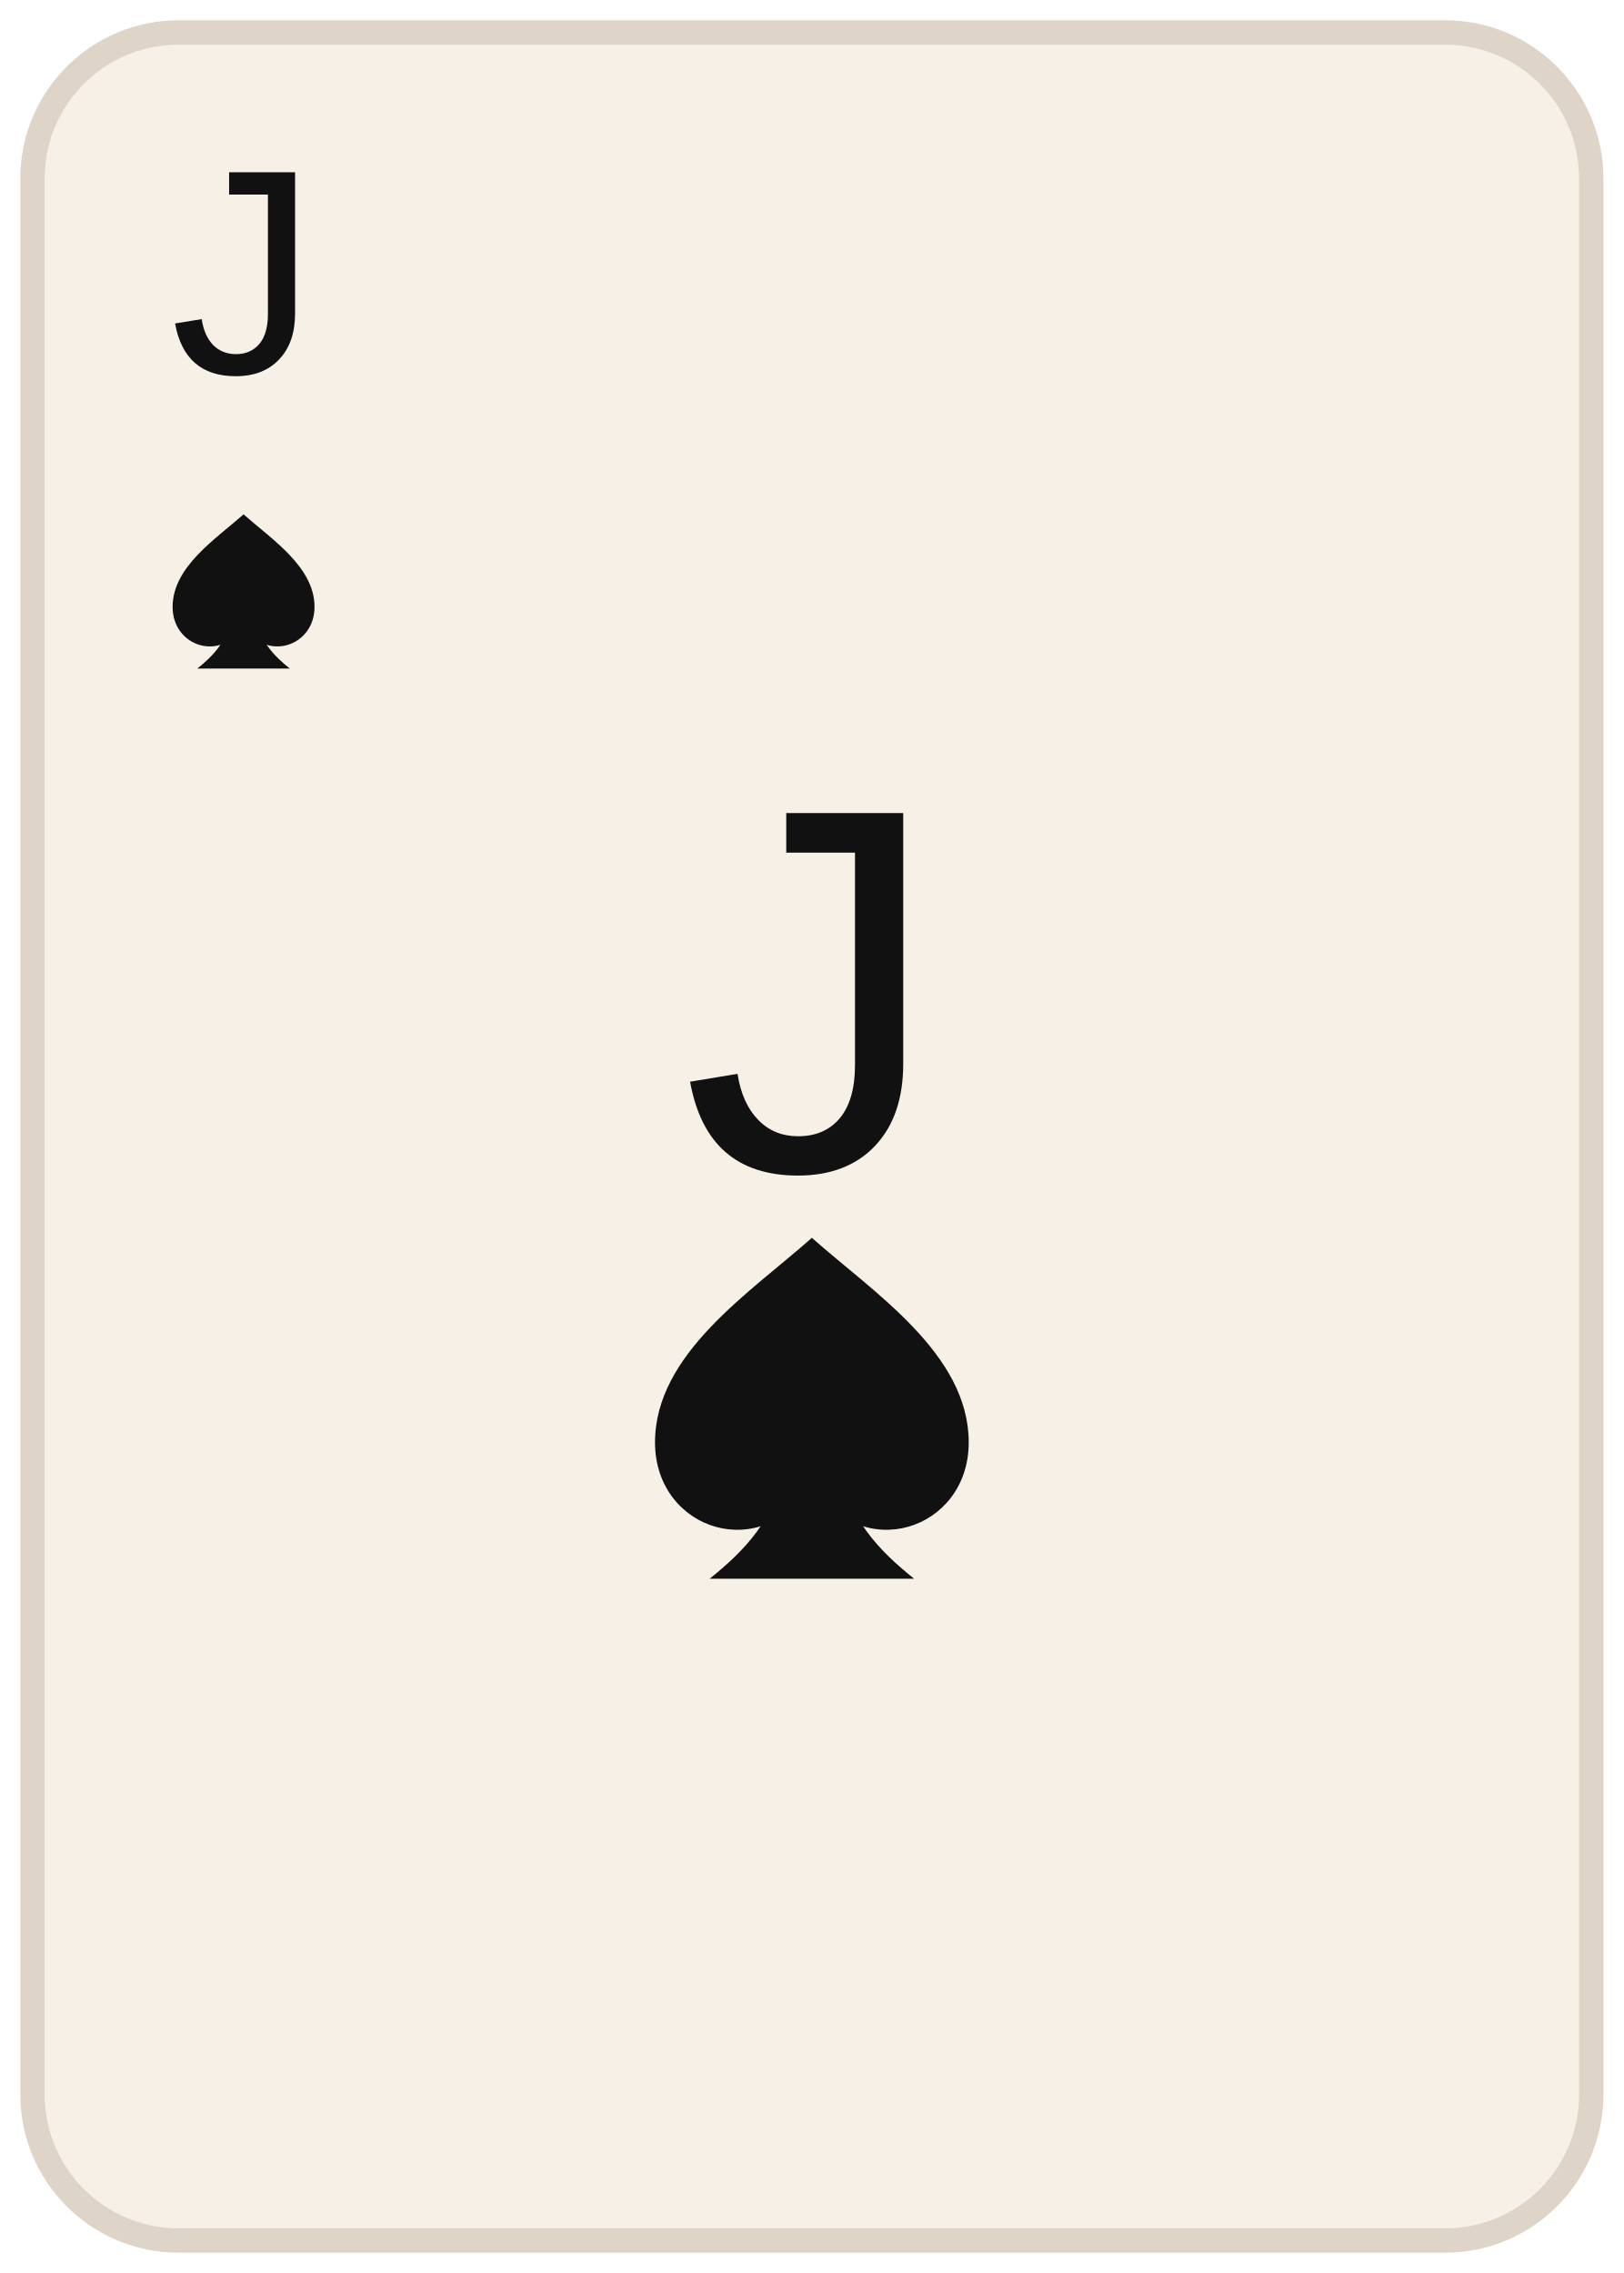
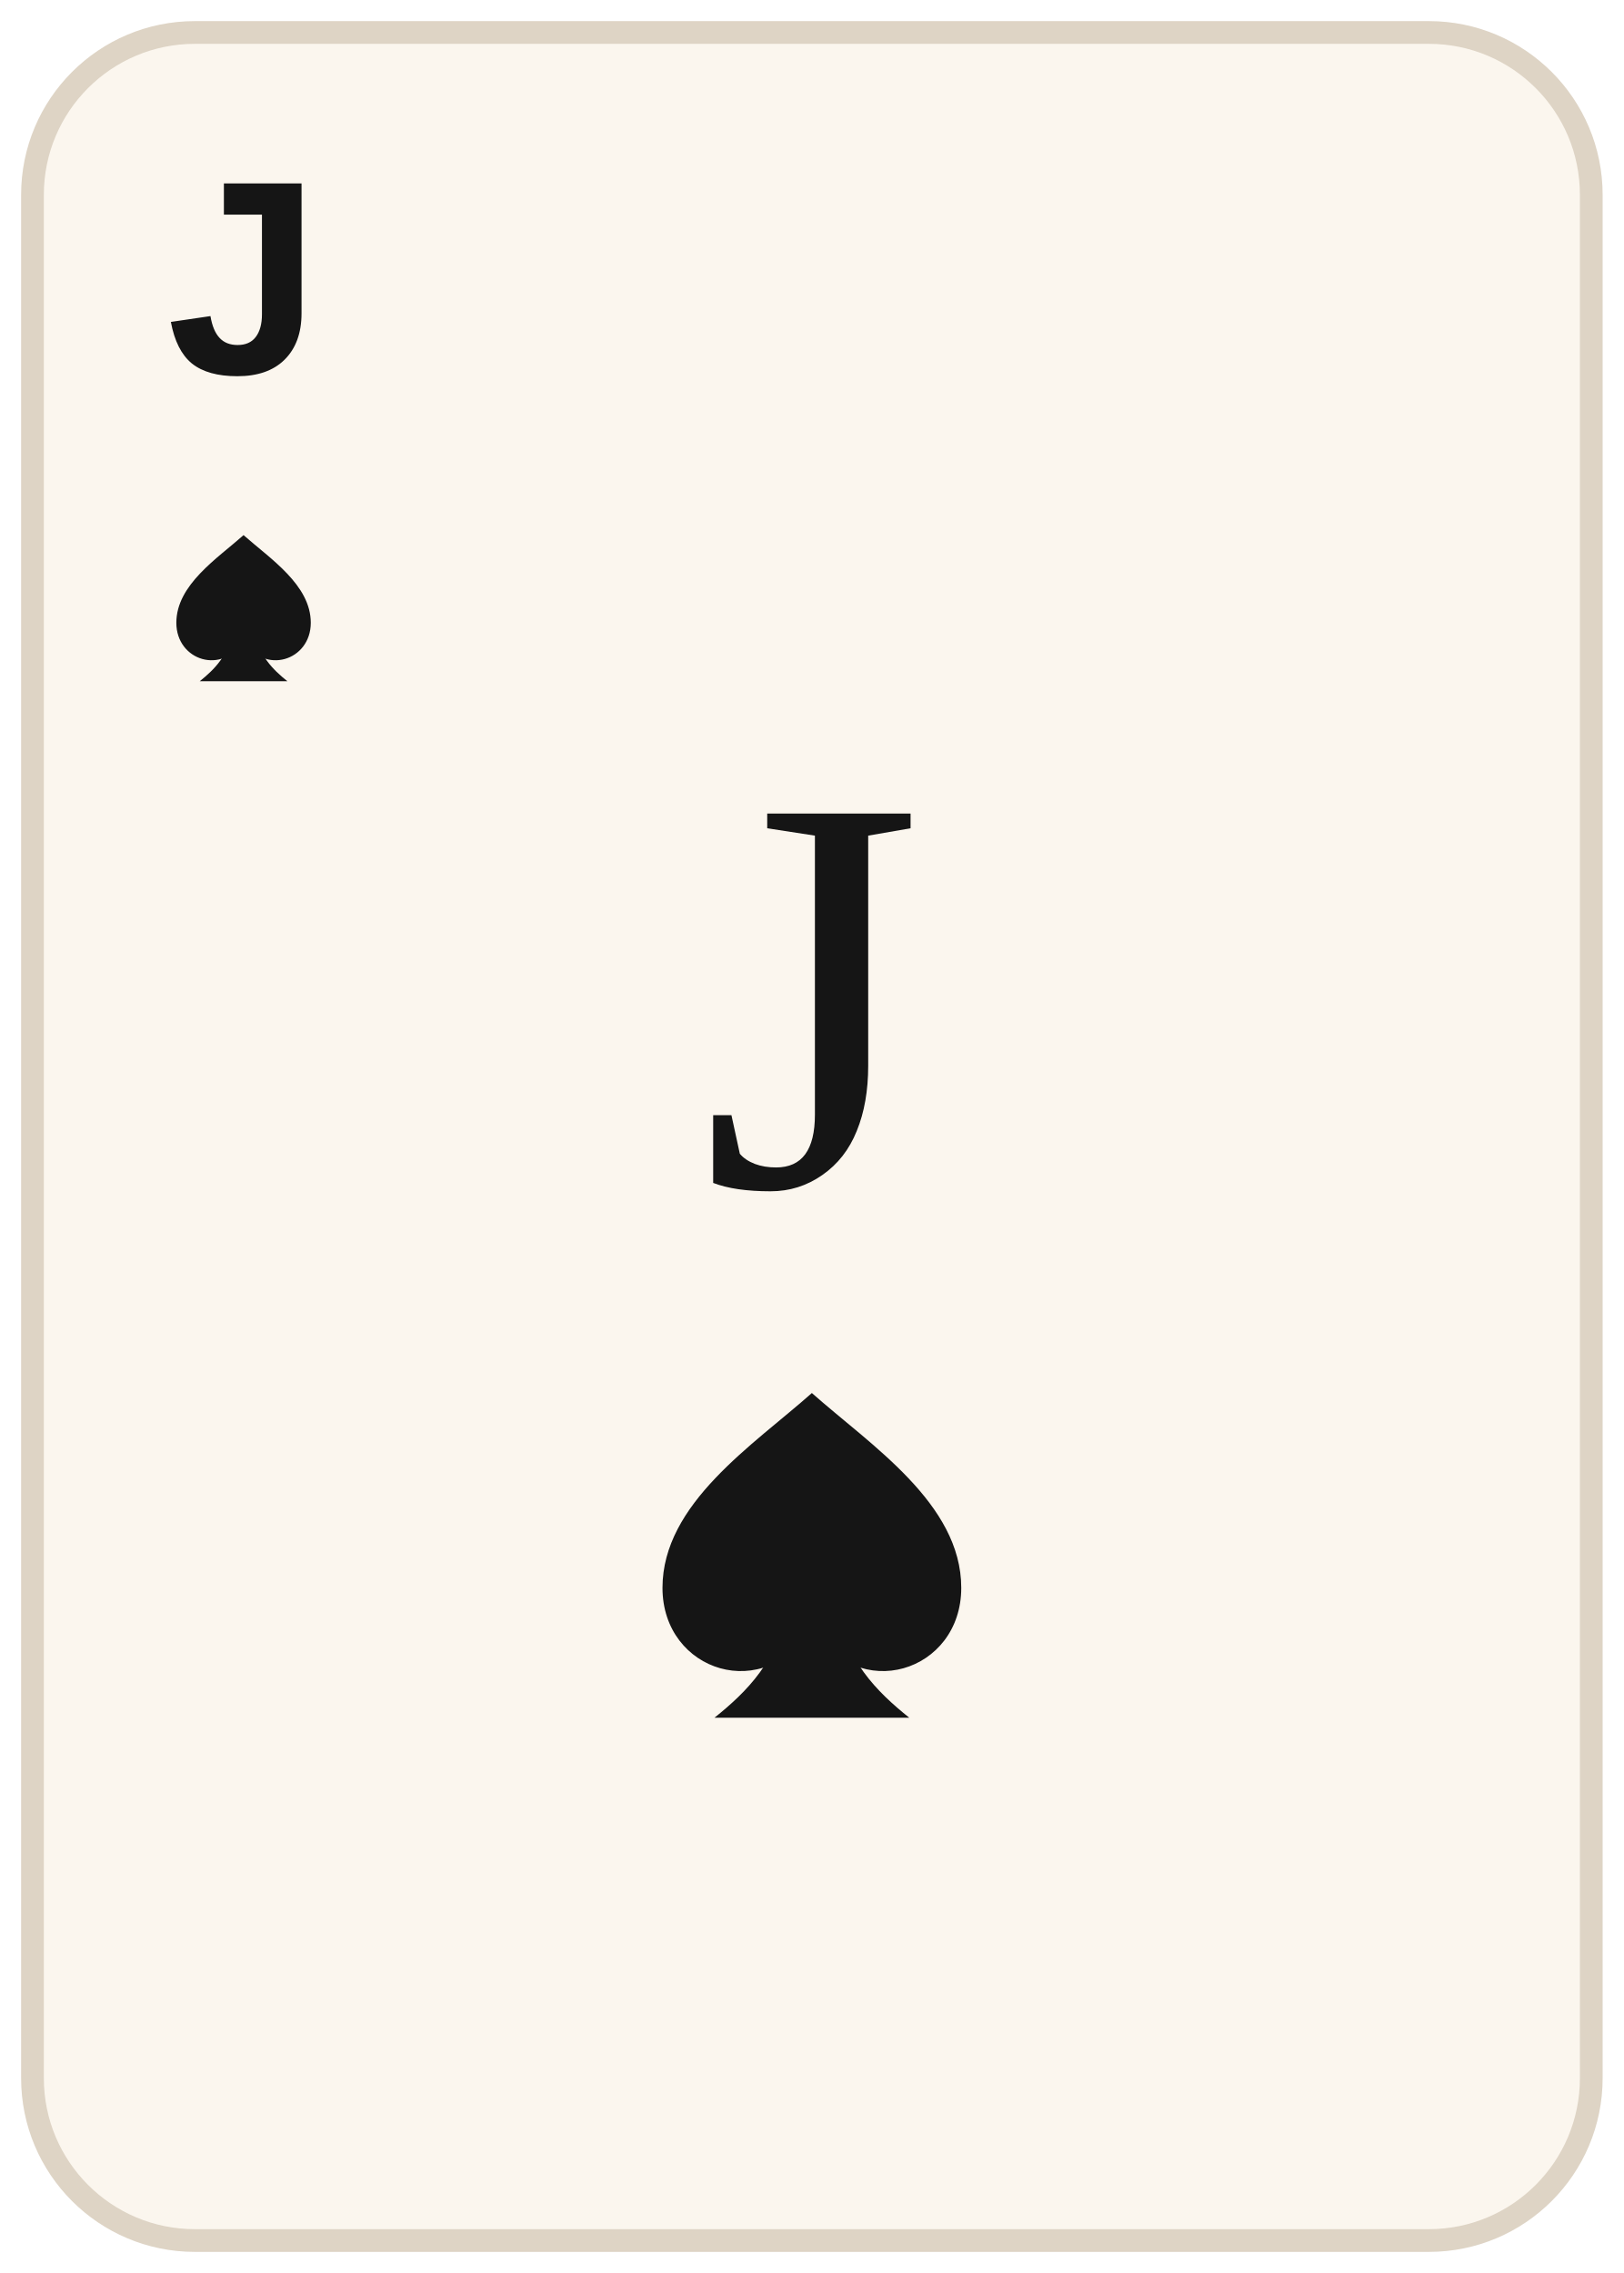
- <svg xmlns="http://www.w3.org/2000/svg" viewBox="0 0 100 140" role="img" aria-label="J of Spades">
-   <rect x="2" y="2" width="96" height="136" rx="9" fill="#f7f0e6" stroke="#ded5c8" stroke-width="1.5" />
-   <text font-family="Haskoy, -apple-system, Segoe UI, Arial, sans-serif" font-weight="500" x="15" y="23" fill="#111111" font-size="18" text-anchor="middle">J</text>
-   <g fill="#111111" transform="translate(15 37) scale(0.19)">
-     <path d="M0,-28 C-9,-20 -23,-11 -23,2 C-23,15 -7,20 0,8 C7,20 23,15 23,2 C23,-11 9,-20 0,-28Z" />
-     <path d="M-4,5 C-5,13 -10,18 -15,22 H15 C10,18 5,13 4,5Z" />
+ <svg xmlns="http://www.w3.org/2000/svg" viewBox="0 0 100 140" role="img" aria-label="Jack of Spades">
+   <rect x="2" y="2" width="96" height="136" rx="10" fill="#fbf6ee" stroke="#ded4c5" stroke-width="1.4" />
+   <g font-family="Haskoy,-apple-system,BlinkMacSystemFont,'Segoe UI',Arial,sans-serif">
+     <text x="15" y="23" fill="#151515" font-size="17" font-weight="600" text-anchor="middle">J</text>
+     <g fill="#151515" transform="translate(15 38) scale(0.18)">
+       <path d="M0-28C-9-20-23-11-23 2c0 13 16 18 23 6 7 12 23 7 23-6C23-11 9-20 0-28Z" />
+       <path d="M-4 5c-1 8-6 13-11 17h30C10 18 5 13 4 5Z" />
+     </g>
  </g>
  <g>
-     <text font-family="Haskoy, -apple-system, Segoe UI, Arial, sans-serif" font-weight="500" x="50" y="61" fill="#111111" font-size="32" text-anchor="middle" dominant-baseline="central">J</text>
-     <g fill="#111111" transform="translate(50 88) scale(0.42)">
-       <path d="M0,-28 C-9,-20 -23,-11 -23,2 C-23,15 -7,20 0,8 C7,20 23,15 23,2 C23,-11 9,-20 0,-28Z" />
-       <path d="M-4,5 C-5,13 -10,18 -15,22 H15 C10,18 5,13 4,5Z" />
+     <text x="50" y="65" fill="#151515" font-size="35" font-weight="500" text-anchor="middle" dominant-baseline="middle">J</text>
+     <g fill="#151515" transform="translate(50 97) scale(0.4)">
+       <path d="M0-28C-9-20-23-11-23 2c0 13 16 18 23 6 7 12 23 7 23-6C23-11 9-20 0-28Z" />
+       <path d="M-4 5c-1 8-6 13-11 17h30C10 18 5 13 4 5Z" />
    </g>
  </g>
</svg>
